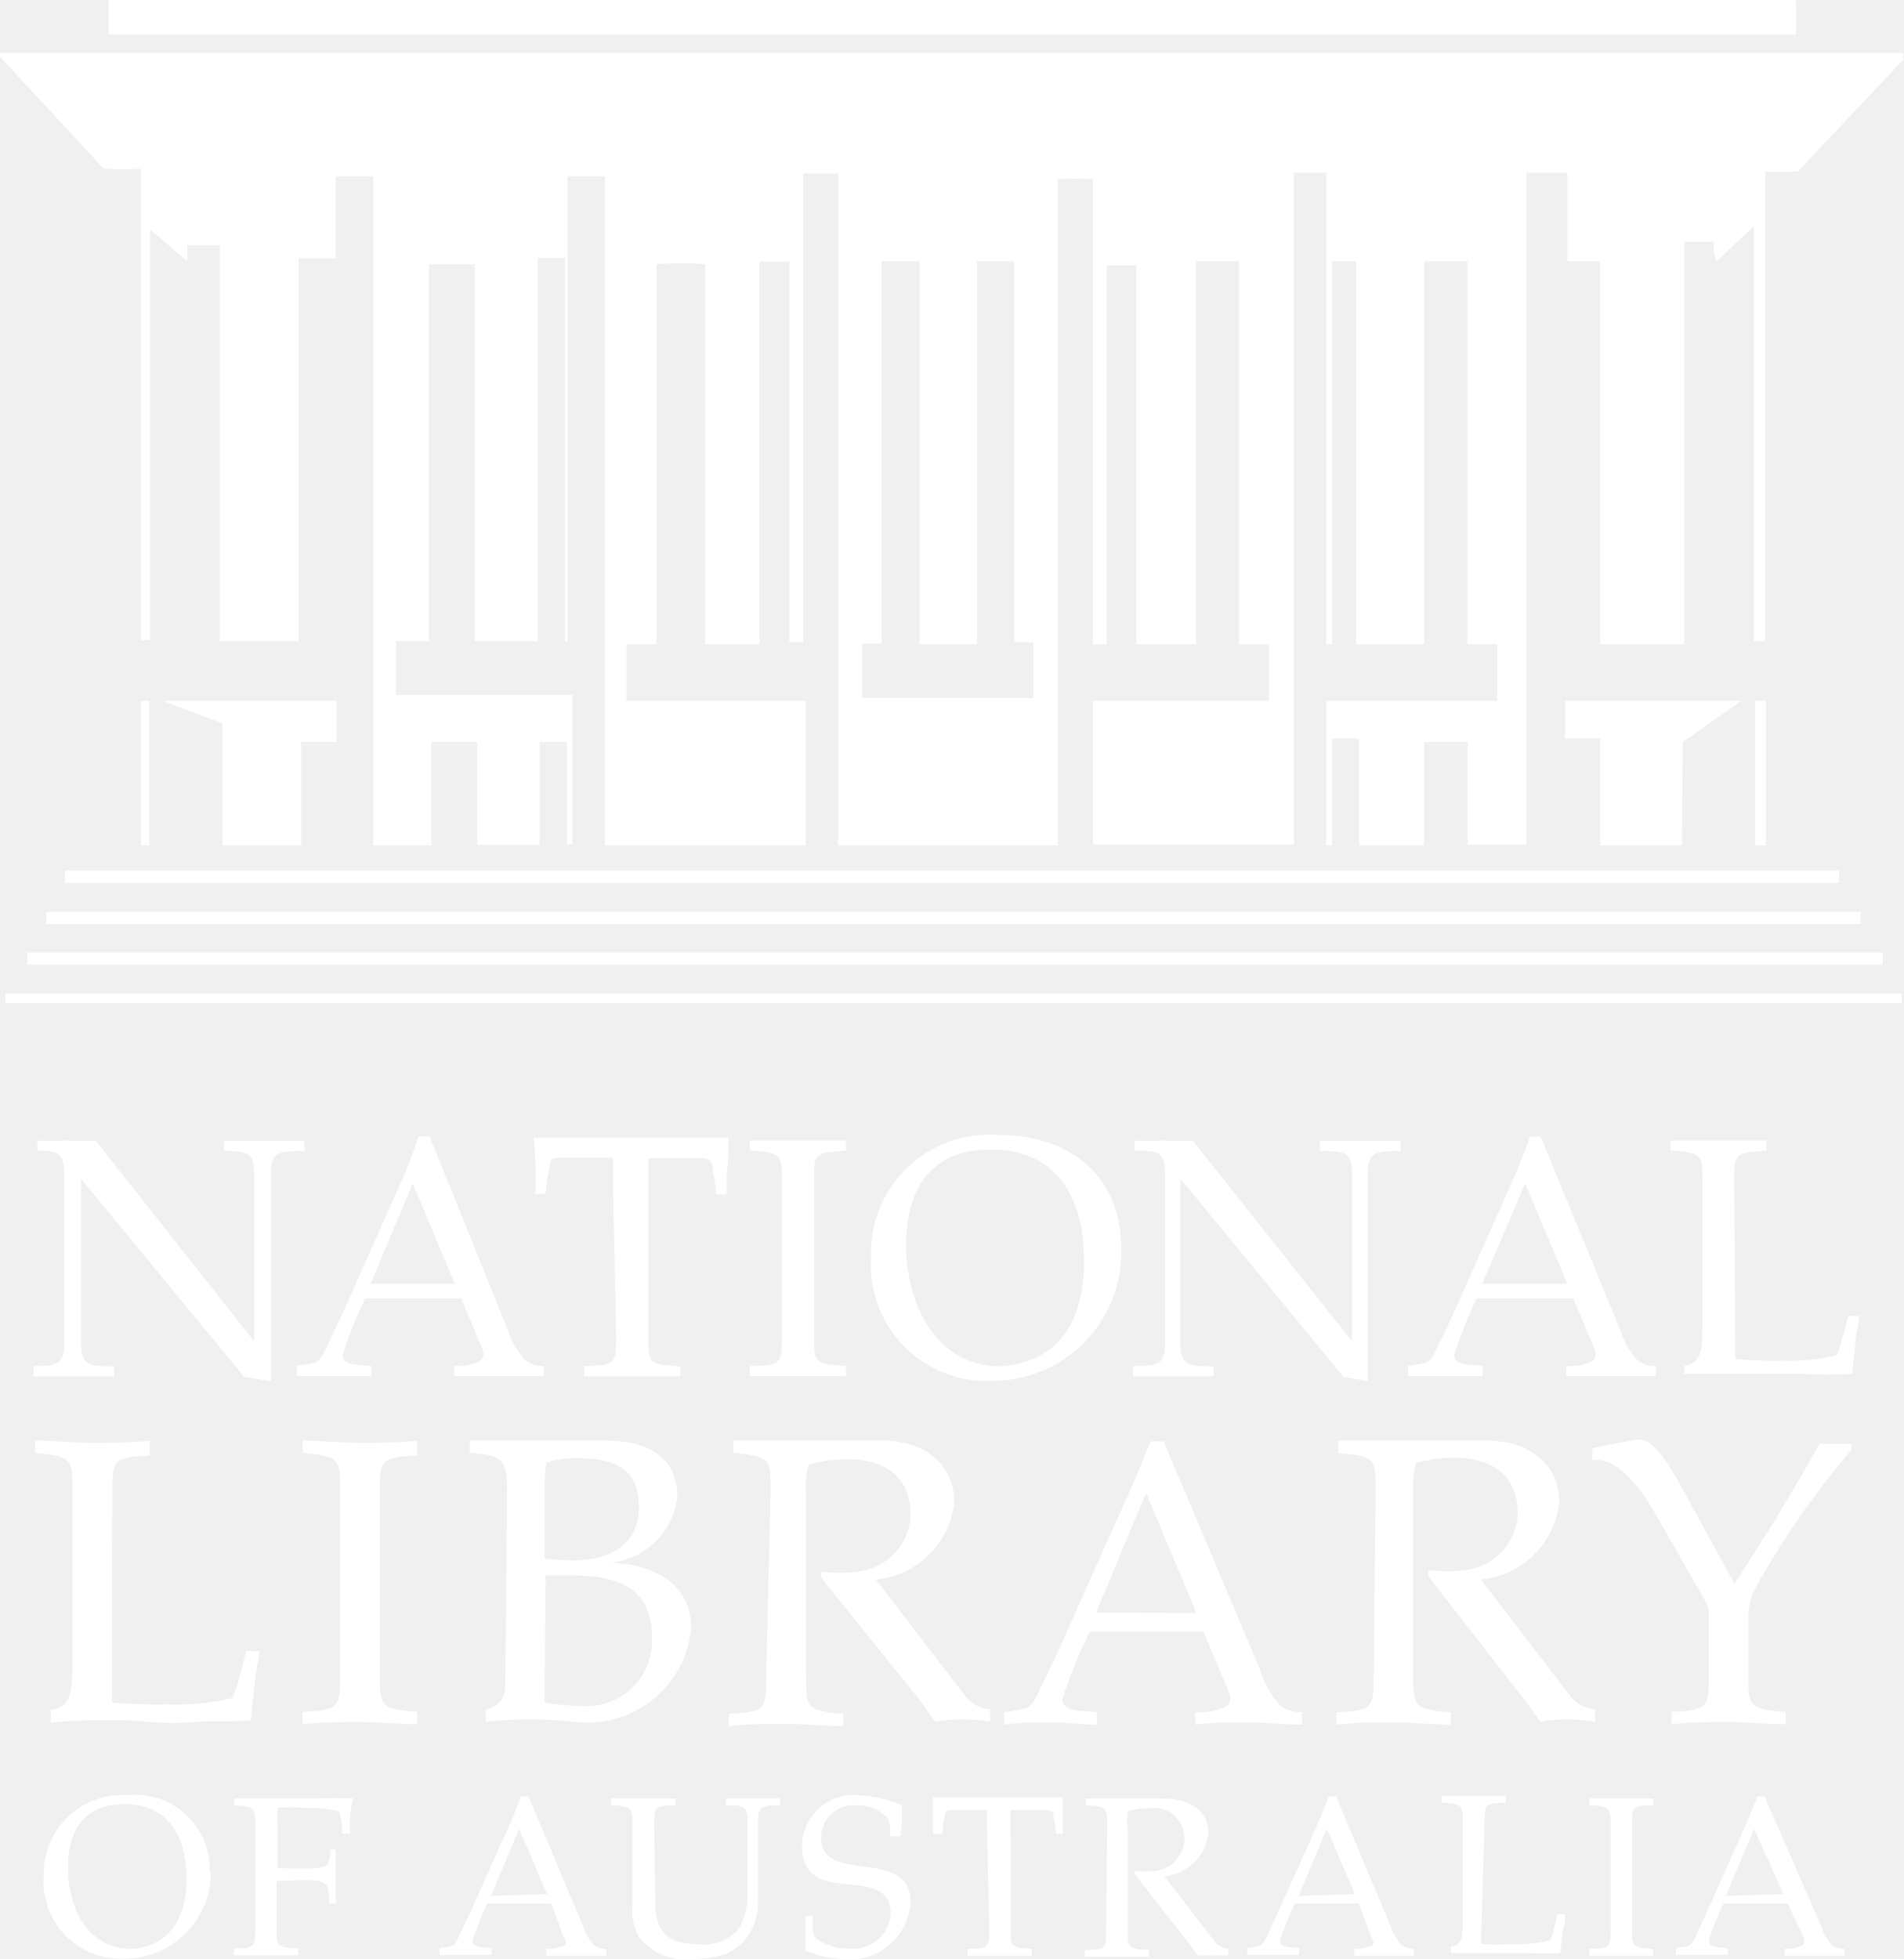
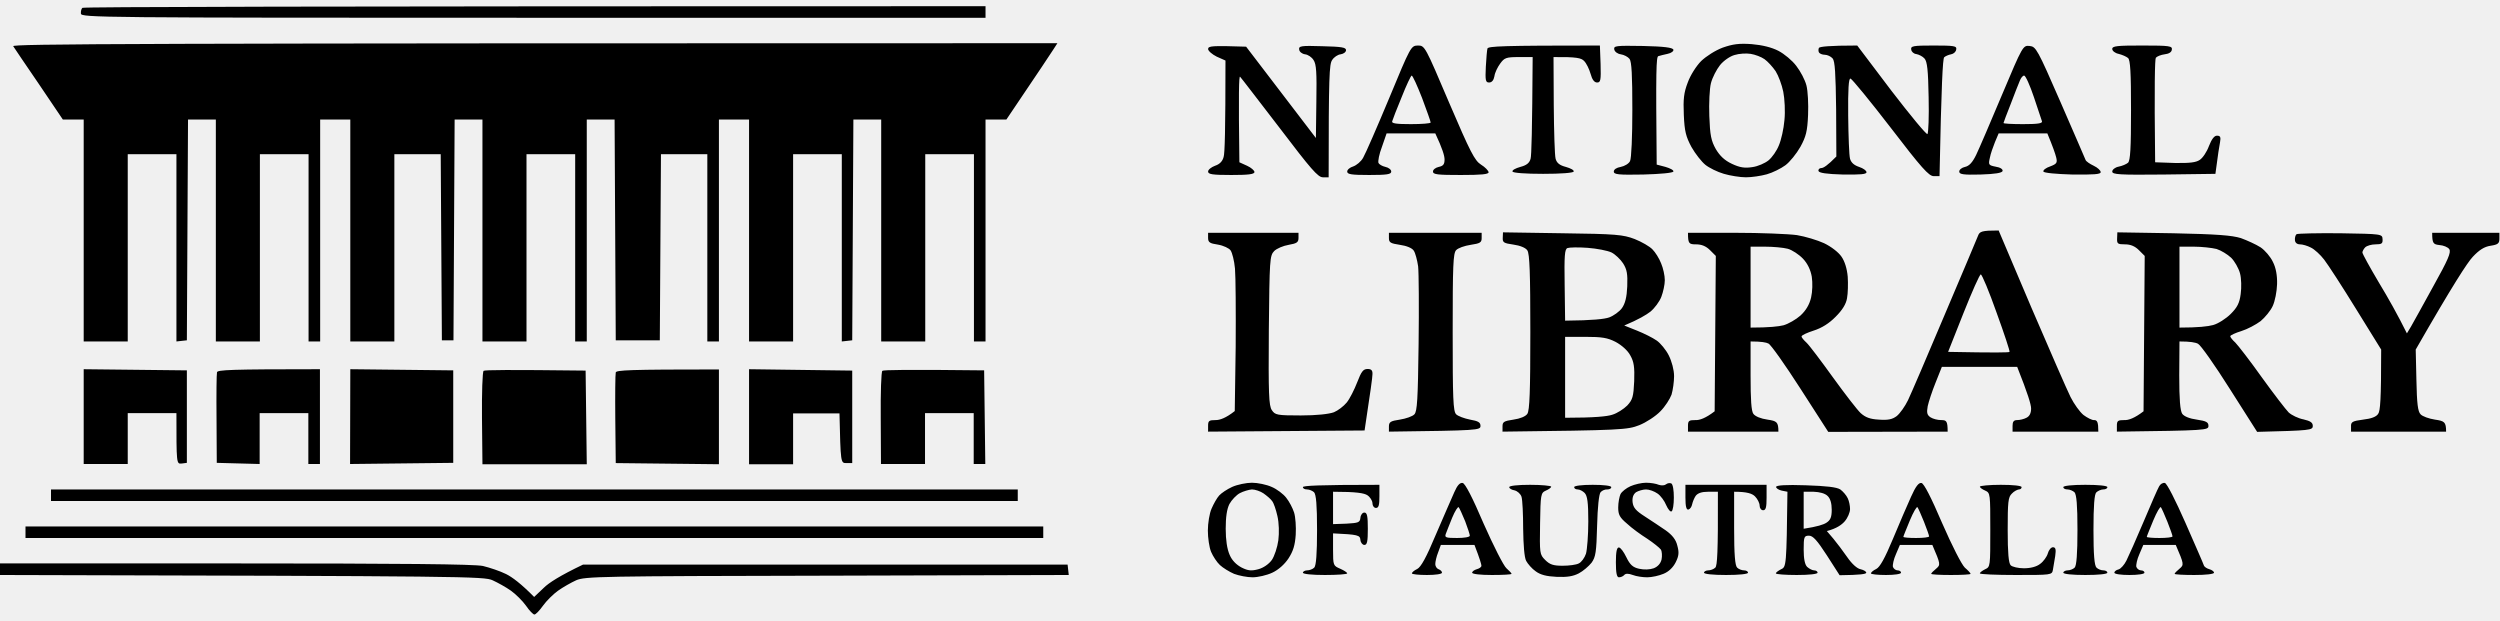
- <svg xmlns="http://www.w3.org/2000/svg" width="51.02" height="52.49" viewBox="0 0 51.02 52.49">
-   <g>
-     <g>
-       <path d="M2.91,0H48.12a7.06,7.06,0,0,1,0,.92H2.91Z" fill="#fff" />
-       <path d="M23.62,7V17.25a4.32,4.32,0,0,0-.51,0V18.7h4.58V17.21h-.51V7h-1V17.26H24.64V7ZM0,1.42H51V1.6l-2.83,3h-.87V17.18H47V6.24L47,6.06l-1,.94a.92.92,0,0,1-.07-.52h-.8V17.26H42.88V7H42V4.63s-.9,0-1.1,0v18H39.33V19.88H38.16v2.77H36.42V19.79h-.73v2.86h-.15V18.78h4.58V17.26h-.8V7H38.16V17.26H36.34V7h-.65V17.26h-.15V4.63h-.87v18H29.29V18.78H34V17.26h-.8V7H32.05V17.26h-1.6V7.11h-.79V17.26h-.37V4.8a9.27,9.27,0,0,0-.95,0V22.65H22.46v-18h-.94V17.21h-.37V7a6.63,6.63,0,0,1-.8,0V17.26H18.9V7.08a8.18,8.18,0,0,0-1.31,0V17.26h-.8c0,.77,0,1.14,0,1.52h4.8v3.87H16.21V4.72h-1V17.18h-.07V6.91h-.73V17.18H12.72V7.08H11.49v10.1s-.88,0-.88,0v1.44h4.73v4h-.15V19.88s-.63,0-.73,0v2.76H12.79V19.88c-.48,0-.75,0-1.23,0v2.77H10V4.72h-1v2.2H8V17.18H5.89V6.57c-.16,0-.62,0-.87,0V7c-.36-.28-.57-.51-1-.85v11H3.78V4.52a8,8,0,0,1-1,0L0,1.52Z" fill="#fff" />
-     </g>
-     <rect x="3.78" y="18.78" width="0.22" height="3.87" fill="#fff" />
-     <polygon points="9.02 18.78 9.02 19.88 8.07 19.88 8.07 22.65 5.96 22.65 5.96 19.38 4.36 18.78 9.02 18.78" fill="#fff" />
-     <polygon points="41.94 18.78 46.66 18.78 45.09 19.88 45.07 22.65 42.88 22.65 42.88 19.79 41.94 19.79 41.94 18.78" fill="#fff" />
-     <rect x="47.03" y="18.78" width="0.29" height="3.87" fill="#fff" />
-     <rect x="1.74" y="23.33" width="47.54" height="0.33" fill="#fff" />
-     <rect x="1.24" y="24.43" width="48.62" height="0.33" fill="#fff" />
-     <rect x="0.73" y="25.52" width="49.72" height="0.33" fill="#fff" />
-     <rect x="0.15" y="26.62" width="50.81" height="0.25" fill="#fff" />
-     <g>
-       <path d="M6.81,35.94v-4.5c0-.52-.16-.6-.71-.6H6v-.27c.36,0,.73,0,1.09,0s.72,0,1.07,0v.27H8c-.57,0-.74.08-.74.6v5.24l0,.33-.72-.12L2.17,31.58V36c0,.53.18.61.74.61h.15v.27c-.35,0-.71,0-1.08,0s-.72,0-1.08,0V36.6H1c.55,0,.72-.08.72-.61V31.44c0-.52-.15-.6-.65-.61H1v-.27a6.74,6.74,0,0,0,.79,0,6.62,6.62,0,0,0,.77,0Z" fill="#fff" />
-       <path d="M12.19,34.4l-1.13-2.69L9.93,34.4Zm1.42,1.24a2.31,2.31,0,0,0,.46.81.78.78,0,0,0,.5.15v.27c-.4,0-.8,0-1.2,0s-.81,0-1.2,0V36.6a1.38,1.38,0,0,0,.67-.12c.13-.07.14-.21.07-.37l-.55-1.32H9.79a10.26,10.26,0,0,0-.61,1.52c0,.29.44.25.77.29v.27c-.34,0-.69,0-1,0s-.7,0-1,0V36.6c.51-.1.57,0,.79-.48l.44-.93,1.22-2.74c.29-.64.59-1.3.82-2h.29Z" fill="#fff" />
-       <path d="M16.43,31.92c0-.34,0-.63,0-.9l-1.4,0c-.18,0-.29,0-.31.28a4.57,4.57,0,0,0-.1.69h-.27c0-.17,0-.33,0-.51s0-.63-.05-1c.86,0,1.72,0,2.61,0s1.73,0,2.61,0c0,.33,0,.65-.05,1V32h-.28a4.57,4.57,0,0,0-.1-.69c0-.24-.12-.27-.31-.28l-1.41,0c0,.27,0,.56,0,.9v3.87c0,.71,0,.77.86.81v.27c-.43,0-.86,0-1.3,0s-.87,0-1.28,0V36.6c.87,0,.86-.1.86-.81Z" fill="#fff" />
-       <path d="M21.81,35.79c0,.71,0,.77.86.81v.27c-.44,0-.86,0-1.31,0s-.86,0-1.27,0V36.6c.87,0,.86-.1.86-.81V31.64c0-.7,0-.76-.86-.81v-.27c.41,0,.83,0,1.27,0s.87,0,1.31,0v.27c-.87.05-.86.11-.86.81Z" fill="#fff" />
-       <path d="M29.05,33.8c0-1.79-.8-3-2.48-3s-2.29,1.1-2.29,2.57.74,3.24,2.53,3.24c1.51-.1,2.24-1.16,2.24-2.82m1-.29a3.46,3.46,0,0,1-3.5,3.5,3.11,3.11,0,0,1-3.21-3.32,3.17,3.17,0,0,1,3.4-3.27c1.94,0,3.31,1.09,3.31,3.09" fill="#fff" />
-       <path d="M36.23,35.94v-4.5c0-.52-.16-.6-.71-.6h-.15v-.27c.36,0,.73,0,1.09,0s.72,0,1.07,0v.27h-.14c-.57,0-.74.08-.74.6v5.24l0,.33L36,36.89l-4.37-5.31V36c0,.53.18.61.75.61h.14v.27c-.35,0-.71,0-1.07,0s-.73,0-1.09,0V36.6h.14c.56,0,.72-.08.72-.61V31.44c0-.52-.15-.6-.65-.61H30.4v-.27a6.85,6.85,0,0,0,.79,0,6.62,6.62,0,0,0,.77,0Z" fill="#fff" />
-       <path d="M42,34.4l-1.13-2.69L39.72,34.4Zm1.42,1.24a2,2,0,0,0,.46.81.75.75,0,0,0,.49.15v.27c-.4,0-.79,0-1.2,0s-.8,0-1.2,0V36.6a1.42,1.42,0,0,0,.68-.12c.12-.07.13-.21.06-.37l-.55-1.32H39.57a10.16,10.16,0,0,0-.6,1.52c0,.29.44.25.76.29v.27c-.34,0-.68,0-1,0s-.69,0-1,0V36.6c.5-.1.56,0,.78-.48l.44-.93,1.22-2.74c.29-.64.59-1.3.83-2h.28Z" fill="#fff" />
-       <path d="M46.5,36.08l0,.33a10.37,10.37,0,0,0,1.27.05,5.49,5.49,0,0,0,1.46-.15,2,2,0,0,0,.09-.29l.21-.76.29,0c0,.12-.06.36-.09.6l-.1.95a13.74,13.74,0,0,1-1.4,0c-.51,0-1,0-1.55,0s-1,0-1.55,0V36.6c.42-.07.49-.33.49-1.05V31.64c0-.7,0-.76-.86-.81v-.27c.4,0,.83,0,1.27,0s.87,0,1.3,0v.27c-.86.05-.86.11-.86.81Z" fill="#fff" />
-       <path d="M3,45.22l0,.4a14.74,14.74,0,0,0,1.52.05,6.29,6.29,0,0,0,1.73-.18c0-.1.07-.22.11-.34l.24-.91.35,0c0,.15-.07.43-.11.72l-.12,1.13c-.34.06-1,0-1.67.06s-1.21-.06-1.84-.06-1.23,0-1.85.06v-.33c.51-.08.58-.4.58-1.26V39.93c0-.84,0-.91-1-1v-.33c.48,0,1,.06,1.52.06s1,0,1.55-.06V39c-1,.05-1,.12-1,1Z" fill="#fff" />
-       <path d="M10.18,44.87c0,.84,0,.92,1,1v.33c-.52,0-1-.06-1.55-.06s-1,0-1.52.06v-.33c1-.05,1-.13,1-1V39.93c0-.84,0-.91-1-1v-.33c.49,0,1,.06,1.52.06s1,0,1.55-.06V39c-1,.05-1,.12-1,1Z" fill="#fff" />
-       <path d="M14.59,45.62a5.83,5.83,0,0,0,1,.09,1.75,1.75,0,0,0,1.88-1.86c0-1.18-.75-1.64-2.13-1.64h-.72Zm0-3.86a6.19,6.19,0,0,0,.76.05c.94,0,1.77-.38,1.77-1.44s-.72-1.3-1.63-1.3a2.61,2.61,0,0,0-.85.12,5.21,5.21,0,0,0-.05.8Zm-1-1.83c0-.89-.2-.94-1-1v-.33c.6,0,1.22,0,1.83,0s1.23,0,1.83,0c1,0,1.9.37,1.9,1.51a2,2,0,0,1-1.79,1.76c1.09.05,2.16.5,2.16,1.76a2.79,2.79,0,0,1-3.16,2.5,11.46,11.46,0,0,0-1.17-.06,11.31,11.31,0,0,0-1.17.06v-.33c.45-.12.52-.35.52-.75Z" fill="#fff" />
-       <path d="M20.65,39.93c0-.84,0-.91-1-1v-.33c.6,0,1.23,0,1.86,0s1.26,0,1.89,0c1.48-.07,2.17.73,2.17,1.64a2.32,2.32,0,0,1-2.1,2.08l2.44,3.18a.91.91,0,0,0,.62.3v.33a4.49,4.49,0,0,0-.73-.06,4.62,4.62,0,0,0-.74.06c-.17-.23-.29-.42-.44-.61L22,42.27l0-.16a4.06,4.06,0,0,0,1,0,1.59,1.59,0,0,0,1.4-1.51c0-1.16-.86-1.5-1.66-1.5a3.91,3.91,0,0,0-1.07.14,2.17,2.17,0,0,0-.07.74v4.94c0,.84,0,.92,1,1v.33c-.52,0-1-.06-1.55-.06s-1,0-1.52.06v-.33c1-.05,1-.13,1-1Z" fill="#fff" />
-       <path d="M32.06,43.22,30.71,40l-1.34,3.21Zm1.69,1.48a2.62,2.62,0,0,0,.55,1,1,1,0,0,0,.59.18v.33c-.47,0-1-.06-1.43-.06s-1,0-1.43.06v-.33a1.9,1.9,0,0,0,.8-.14c.16-.08.17-.26.08-.45l-.66-1.57H29.2a12.47,12.47,0,0,0-.73,1.81c0,.35.53.3.92.35v.33c-.41,0-.82-.06-1.24-.06s-.83,0-1.24.06v-.33c.61-.12.68,0,.94-.58l.53-1.11,1.45-3.25c.35-.76.7-1.55,1-2.32h.35Z" fill="#fff" />
-       <path d="M36.86,39.93c0-.84,0-.91-1-1v-.33c.6,0,1.22,0,1.86,0s1.26,0,1.88,0c1.49-.07,2.18.73,2.18,1.64a2.32,2.32,0,0,1-2.1,2.08l2.44,3.18a.89.89,0,0,0,.62.3v.33a4.49,4.49,0,0,0-.73-.06,4.62,4.62,0,0,0-.74.06c-.17-.23-.29-.42-.44-.61l-2.56-3.29,0-.16a4.09,4.09,0,0,0,1,0,1.59,1.59,0,0,0,1.4-1.51c0-1.16-.86-1.5-1.66-1.5a3.85,3.85,0,0,0-1.07.14,2.17,2.17,0,0,0-.07.74v4.94c0,.84,0,.92,1,1v.33c-.51,0-1-.06-1.55-.06s-1,0-1.51.06v-.33c1-.05,1-.13,1-1Z" fill="#fff" />
-       <path d="M46.48,42.44l1.11-1.75c.41-.69.81-1.36,1.16-2h.86v.16A22.44,22.44,0,0,0,47,42.62a1.86,1.86,0,0,0-.15.82v1.43c0,.84,0,.92,1,1v.33c-.51,0-1-.06-1.55-.06s-1,0-1.51.06v-.33c1-.05,1-.13,1-1V43.29a.7.7,0,0,0-.06-.33L44.44,40.7c-.35-.61-1-1.67-1.77-1.58V38.8l1.14-.22c.31-.06.47.13.66.35s.32.46.47.7Z" fill="#fff" />
-       <path d="M5,50.34c0-1.19-.54-2-1.66-2s-1.52.74-1.52,1.72.49,2.16,1.69,2.16c1-.07,1.49-.77,1.49-1.89m.65-.18a2.31,2.31,0,0,1-2.33,2.33,2.07,2.07,0,0,1-2.15-2.22A2.11,2.11,0,0,1,3.41,48.1a2,2,0,0,1,2.21,2.06" fill="#fff" />
-       <path d="M6.84,48.91c0-.46,0-.51-.57-.54v-.18c.36,0,.72,0,1.1,0s.74,0,1.1,0a9.27,9.27,0,0,1,1,0,2,2,0,0,0-.09.58c0,.13,0,.23,0,.36H9.17a2.47,2.47,0,0,0-.08-.59,3,3,0,0,0-.9-.1,5.71,5.71,0,0,0-.75,0,1.87,1.87,0,0,0,0,.38v1.24c1.32,0,1.4.09,1.41-.5H9V51H8.82c0-.68-.05-.65-1.41-.6v1.27c0,.47,0,.51.58.54v.18l-.87,0c-.3,0-.58,0-.85,0v-.18c.58,0,.57-.07.57-.54Z" fill="#fff" />
-       <path d="M14.66,50.75,13.91,49l-.75,1.8Zm.95.83a1.46,1.46,0,0,0,.31.54.56.56,0,0,0,.33.1v.18c-.27,0-.53,0-.8,0s-.54,0-.81,0v-.18a1.17,1.17,0,0,0,.46-.08c.08,0,.09-.14,0-.25L14.77,51H13.06a7.28,7.28,0,0,0-.4,1c0,.2.29.17.51.2v.18c-.23,0-.46,0-.7,0l-.69,0v-.18c.34-.06.38,0,.52-.32l.3-.63.81-1.82c.2-.43.4-.87.55-1.3h.2Z" fill="#fff" />
-       <path d="M17.56,51c0,.86.44,1.1,1.23,1.1a1.23,1.23,0,0,0,1-.41,1.85,1.85,0,0,0,.24-1V48.78c0-.35-.11-.41-.48-.41h-.1v-.18l.73,0q.36,0,.72,0v.18h-.1c-.38,0-.49.06-.49.41V51a1.57,1.57,0,0,1-.27.88,1.46,1.46,0,0,1-.63.49,3.17,3.17,0,0,1-.81.12,1.58,1.58,0,0,1-1.5-.62,1.44,1.44,0,0,1-.15-.79V48.91c0-.46,0-.51-.57-.54v-.18c.27,0,.56,0,.85,0s.58,0,.87,0v.18c-.58,0-.57.08-.57.54Z" fill="#fff" />
-       <path d="M23.85,49.2a1,1,0,0,0-.06-.48,1.12,1.12,0,0,0-.88-.35.87.87,0,0,0-.91.86c0,1.31,2.4.22,2.4,1.74a1.63,1.63,0,0,1-1.82,1.52,2.58,2.58,0,0,1-1-.23c0-.23,0-.52,0-.75v-.17h.2v.29a.39.39,0,0,0,.09.31,1.45,1.45,0,0,0,.93.27,1,1,0,0,0,1.07-.91c0-1.46-2.38-.1-2.38-1.85A1.39,1.39,0,0,1,23,48.1a3.38,3.38,0,0,1,1.17.27,1.54,1.54,0,0,0,0,.3c0,.18,0,.35-.05.53Z" fill="#fff" />
-       <path d="M26.45,49.1c0-.23,0-.42,0-.6l-.93,0c-.13,0-.19,0-.21.18a3.2,3.2,0,0,0-.06.46H25c0-.11,0-.22,0-.34s0-.42,0-.64c.57,0,1.14,0,1.73,0s1.16,0,1.75,0c0,.22,0,.43,0,.64v.34h-.18a3.17,3.17,0,0,0-.07-.46c0-.16-.08-.18-.21-.18l-.94,0a5.53,5.53,0,0,0,0,.6v2.58c0,.47,0,.51.57.54v.18c-.29,0-.57,0-.87,0s-.58,0-.85,0v-.18c.58,0,.58-.07.58-.54Z" fill="#fff" />
-       <path d="M29.67,48.91c0-.46,0-.51-.57-.54v-.18c.34,0,.69,0,1,0s.71,0,1.06,0c.83,0,1.22.41,1.22.91a1.3,1.3,0,0,1-1.18,1.17l1.37,1.78a.55.55,0,0,0,.34.17v.18a2.69,2.69,0,0,0-.4,0,2.63,2.63,0,0,0-.41,0c-.1-.12-.17-.24-.25-.34l-1.44-1.84,0-.09a2.54,2.54,0,0,0,.55,0,.89.89,0,0,0,.78-.84.81.81,0,0,0-.92-.84,2.18,2.18,0,0,0-.6.08,1.15,1.15,0,0,0,0,.41v2.77c0,.47,0,.51.57.54v.18c-.29,0-.57,0-.87,0s-.58,0-.85,0v-.18c.58,0,.57-.07.57-.54Z" fill="#fff" />
-       <path d="M36.31,50.75,35.55,49l-.75,1.8Zm.94.83a1.62,1.62,0,0,0,.31.54.56.56,0,0,0,.33.1v.18c-.27,0-.53,0-.8,0s-.54,0-.8,0v-.18a1.12,1.12,0,0,0,.45-.08c.08,0,.09-.14,0-.25L36.41,51H34.7a7.28,7.28,0,0,0-.4,1c0,.2.29.17.51.2v.18l-.69,0c-.24,0-.47,0-.7,0v-.18c.34-.06.38,0,.53-.32l.29-.63.82-1.82c.19-.43.39-.87.55-1.3h.19Z" fill="#fff" />
-       <path d="M39.69,51.87v.22a7.77,7.77,0,0,0,.85,0,3.48,3.48,0,0,0,1-.1,2,2,0,0,0,.07-.19l.13-.51h.2c0,.09,0,.25-.06.41l-.07.63a8.08,8.08,0,0,1-.93,0c-.34,0-.69,0-1,0s-.69,0-1,0v-.18c.28,0,.32-.22.32-.71v-2.6c0-.46,0-.51-.57-.54v-.18c.27,0,.56,0,.85,0s.58,0,.87,0v.18c-.58,0-.57.08-.57.54Z" fill="#fff" />
-       <path d="M43.73,51.68c0,.47,0,.51.57.54v.18c-.29,0-.57,0-.86,0s-.58,0-.85,0v-.18c.57,0,.57-.07.57-.54V48.91c0-.46,0-.51-.57-.54v-.18c.27,0,.55,0,.85,0s.57,0,.86,0v.18c-.58,0-.57.08-.57.54Z" fill="#fff" />
-       <path d="M47.79,50.75,47,49l-.75,1.8Zm1,.83a1.44,1.44,0,0,0,.3.54.62.62,0,0,0,.34.1v.18c-.27,0-.53,0-.8,0s-.54,0-.81,0v-.18a1.09,1.09,0,0,0,.45-.08c.09,0,.09-.14.05-.25L47.9,51H46.19a6.21,6.21,0,0,0-.4,1c0,.2.29.17.51.2v.18c-.23,0-.46,0-.7,0l-.69,0v-.18c.34-.06.38,0,.53-.32l.29-.63.81-1.82c.2-.43.39-.87.55-1.3h.19Z" fill="#fff" />
-     </g>
-   </g>
+ <svg xmlns="http://www.w3.org/2000/svg" width="294" height="73" viewBox="0 0 294 73" fill="none">
+   <path fill-rule="evenodd" clip-rule="evenodd" d="M115.898 0.73V2.09H62.734C11.369 2.09 9.57 2.063 9.515 1.601C9.488 1.329 9.57 1.002 9.706 0.921C9.842 0.812 33.78 0.73 115.898 0.73ZM124.35 5.081L123.859 5.842C123.614 6.25 122.251 8.262 118.352 14.054H115.898V40.156H114.535V18.132H108.81V40.156H103.629V14.054H100.358L100.222 40.02L98.995 40.156V18.132H93.269V40.156H88.089V14.054H84.545V40.156H83.182V18.132H77.729L77.593 40.02H72.412L72.276 14.054H69.004V40.156H67.641V18.132H61.916V40.156H56.736V14.054H53.464L53.328 40.02H51.965L51.828 18.132H46.376V40.156H41.196V14.054H37.651V40.156H36.288V18.132H30.563V40.156H25.383V14.054H22.111L21.975 40.02L20.748 40.156V18.132H15.022V40.156H9.842V14.054H7.388L4.58 9.894C3.026 7.637 1.663 5.598 1.554 5.434C1.39 5.162 13.714 5.081 124.35 5.081ZM206.005 5.19C207.259 5.298 208.35 5.57 209.14 5.978C209.822 6.332 210.776 7.12 211.24 7.746C211.73 8.371 212.276 9.404 212.439 10.057C212.603 10.682 212.684 12.232 212.63 13.51C212.548 15.44 212.385 16.066 211.73 17.262C211.267 18.078 210.476 19.057 209.958 19.437C209.44 19.818 208.459 20.308 207.777 20.498C207.095 20.688 206.005 20.851 205.323 20.851C204.642 20.851 203.469 20.661 202.733 20.444C201.97 20.226 200.988 19.736 200.552 19.383C200.116 19.03 199.38 18.105 198.916 17.289C198.262 16.066 198.098 15.44 198.017 13.51C197.935 11.661 198.017 10.9 198.48 9.703C198.78 8.86 199.489 7.746 200.061 7.175C200.661 6.604 201.724 5.924 202.597 5.598C203.769 5.19 204.505 5.081 206.005 5.19ZM202.27 7.664C201.861 8.181 201.37 9.132 201.206 9.785C201.043 10.41 200.961 12.15 201.016 13.646C201.097 15.93 201.234 16.555 201.779 17.534C202.27 18.35 202.815 18.866 203.687 19.274C204.614 19.709 205.187 19.791 206.059 19.655C206.714 19.573 207.559 19.193 207.968 18.866C208.404 18.513 208.949 17.724 209.195 17.099C209.467 16.474 209.767 15.141 209.849 14.135C209.958 13.102 209.876 11.607 209.713 10.791C209.549 9.975 209.14 8.888 208.813 8.371C208.459 7.854 207.886 7.229 207.504 6.957C207.123 6.685 206.387 6.413 205.869 6.332C205.351 6.25 204.505 6.304 203.987 6.468C203.469 6.604 202.706 7.12 202.27 7.664ZM146.543 5.489L154.749 16.229L154.804 11.96C154.858 8.507 154.804 7.555 154.476 7.066C154.258 6.712 153.795 6.413 153.468 6.386C153.113 6.332 152.813 6.087 152.786 5.842C152.704 5.407 152.977 5.353 155.485 5.434C157.775 5.489 158.293 5.57 158.293 5.897C158.293 6.114 158.021 6.332 157.666 6.386C157.339 6.413 156.876 6.712 156.657 7.066C156.33 7.555 156.249 8.833 156.249 20.851H155.567C154.994 20.851 154.149 19.872 150.496 15.06C148.069 11.906 145.97 9.159 145.834 9.024C145.697 8.86 145.643 10.927 145.752 19.084L146.652 19.492C147.142 19.709 147.524 20.063 147.524 20.226C147.524 20.498 146.788 20.579 144.798 20.579C142.562 20.579 142.071 20.498 142.071 20.172C142.071 19.954 142.453 19.655 142.889 19.492C143.435 19.311 143.771 18.966 143.898 18.459C144.034 18.051 144.116 15.332 144.116 7.12L143.08 6.658C142.535 6.386 142.071 5.978 142.071 5.761C142.099 5.407 142.453 5.353 146.543 5.489ZM166.745 5.353C167.563 5.353 167.59 5.434 170.426 12.096C172.907 17.888 173.425 18.894 174.161 19.356C174.652 19.655 175.033 20.063 175.061 20.253C175.061 20.498 174.243 20.579 171.789 20.579C169.062 20.579 168.517 20.525 168.517 20.172C168.517 19.954 168.817 19.709 169.199 19.628C169.717 19.519 169.88 19.329 169.88 18.758C169.88 18.323 169.635 17.48 168.79 15.685H163.064L162.519 17.262C162.192 18.105 162.028 18.975 162.11 19.166C162.192 19.329 162.546 19.546 162.928 19.628C163.31 19.709 163.61 19.954 163.61 20.172C163.61 20.498 163.146 20.579 161.02 20.579C158.893 20.579 158.43 20.498 158.43 20.172C158.43 19.954 158.757 19.682 159.138 19.573C159.52 19.437 160.065 19.002 160.311 18.54C160.583 18.078 161.947 14.951 163.364 11.552C165.9 5.434 165.927 5.38 166.745 5.353ZM163.719 14.271C163.637 14.516 164.21 14.598 165.927 14.598C167.209 14.598 168.245 14.516 168.245 14.407C168.245 14.271 167.781 12.993 167.236 11.525C166.663 10.057 166.118 8.86 166.009 8.888C165.927 8.888 165.382 10.03 164.837 11.416C164.264 12.776 163.773 14.081 163.719 14.271ZM188.147 5.353L188.229 7.528C188.283 9.459 188.229 9.703 187.82 9.703C187.493 9.703 187.238 9.368 187.057 8.697C186.893 8.126 186.566 7.446 186.293 7.175C185.966 6.821 185.421 6.685 182.694 6.712L182.722 12.368C182.749 15.468 182.831 18.295 182.94 18.676C183.076 19.166 183.403 19.437 184.139 19.628C184.712 19.791 185.121 20.008 185.066 20.172C185.012 20.335 183.567 20.444 181.467 20.444C179.368 20.444 177.923 20.335 177.869 20.172C177.814 20.008 178.223 19.791 178.796 19.628C179.532 19.437 179.859 19.166 179.995 18.676C180.104 18.295 180.186 15.468 180.241 6.712H178.605C177.133 6.712 176.914 6.794 176.424 7.474C176.124 7.882 175.797 8.534 175.742 8.969C175.66 9.431 175.442 9.703 175.115 9.703C174.706 9.703 174.652 9.459 174.733 7.854C174.788 6.848 174.87 5.869 174.924 5.706C175.033 5.434 176.587 5.353 188.147 5.353ZM193.218 5.407C195.726 5.462 196.708 5.598 196.79 5.842C196.844 6.005 196.544 6.25 196.108 6.332C195.699 6.413 195.208 6.549 195.018 6.604C194.772 6.685 194.718 8.181 194.827 19.356L195.863 19.628C196.408 19.791 196.844 20.008 196.79 20.172C196.735 20.335 195.236 20.471 193.245 20.525C190.328 20.579 189.783 20.525 189.783 20.172C189.783 19.927 190.11 19.709 190.601 19.628C191.037 19.546 191.555 19.247 191.691 18.948C191.855 18.649 191.964 16.011 191.964 12.912C191.964 8.86 191.882 7.256 191.637 6.93C191.446 6.685 190.983 6.44 190.601 6.386C190.219 6.332 189.892 6.087 189.837 5.815C189.756 5.38 190.028 5.353 193.218 5.407ZM218.41 5.353L222.418 10.655C224.653 13.564 226.562 15.876 226.671 15.767C226.78 15.631 226.862 13.7 226.807 11.444C226.753 8.262 226.643 7.229 226.316 6.875C226.098 6.631 225.662 6.413 225.362 6.359C225.062 6.332 224.79 6.087 224.762 5.842C224.681 5.407 224.953 5.353 227.407 5.353C229.833 5.353 230.133 5.407 230.051 5.815C230.024 6.087 229.752 6.332 229.452 6.386C229.152 6.44 228.77 6.604 228.634 6.74C228.47 6.903 228.307 9.839 228.088 20.715H227.407C226.834 20.715 225.962 19.736 222.336 15.005C219.909 11.851 217.783 9.268 217.619 9.241C217.401 9.187 217.319 10.492 217.347 13.591C217.374 16.011 217.456 18.295 217.565 18.676C217.701 19.138 218.055 19.437 218.628 19.628C219.119 19.791 219.5 20.063 219.5 20.253C219.5 20.498 218.792 20.552 216.72 20.525C214.784 20.471 213.939 20.335 213.857 20.117C213.802 19.927 213.966 19.764 214.184 19.764C214.429 19.764 214.92 19.465 215.956 18.404L215.929 12.857C215.874 8.616 215.793 7.202 215.52 6.875C215.302 6.631 214.893 6.44 214.593 6.44C214.293 6.44 213.993 6.304 213.911 6.169C213.83 6.033 213.83 5.761 213.911 5.625C214.02 5.489 215.056 5.353 218.41 5.353ZM238.694 5.407C239.43 5.489 239.594 5.761 242.32 12.014C243.874 15.604 245.21 18.649 245.265 18.812C245.319 18.975 245.755 19.274 246.219 19.492C246.682 19.709 247.064 20.063 247.037 20.253C247.037 20.498 246.219 20.552 243.711 20.525C241.802 20.471 240.357 20.335 240.303 20.172C240.248 20.008 240.603 19.736 241.093 19.573C241.884 19.274 241.966 19.138 241.802 18.486C241.693 18.051 241.42 17.262 240.766 15.685H235.041L234.605 16.718C234.386 17.262 234.087 18.105 234.005 18.567C233.814 19.383 233.868 19.437 234.686 19.601C235.232 19.682 235.559 19.9 235.504 20.117C235.422 20.335 234.632 20.471 232.914 20.525C230.842 20.579 230.406 20.498 230.406 20.172C230.406 19.954 230.706 19.709 231.087 19.628C231.578 19.519 231.96 19.111 232.396 18.214C232.751 17.48 234.114 14.298 235.45 11.117C237.876 5.353 237.903 5.326 238.694 5.407ZM236.458 12.232C235.995 13.401 235.613 14.407 235.613 14.462C235.586 14.543 236.622 14.598 237.903 14.598C239.621 14.598 240.194 14.516 240.139 14.271C240.085 14.081 239.648 12.776 239.185 11.416C238.721 10.03 238.203 8.888 238.04 8.888C237.876 8.888 237.658 9.159 237.522 9.513C237.385 9.839 236.895 11.063 236.458 12.232ZM251.944 5.353C255.161 5.353 255.489 5.407 255.407 5.842C255.379 6.141 255.052 6.332 254.562 6.386C254.125 6.44 253.662 6.631 253.526 6.794C253.417 6.984 253.335 9.812 253.444 19.084L255.761 19.166C257.479 19.193 258.242 19.111 258.678 18.812C259.033 18.595 259.524 17.86 259.769 17.181C260.096 16.347 260.414 15.939 260.723 15.957C261.105 15.957 261.187 16.12 261.078 16.718C260.996 17.126 260.832 18.132 260.532 20.444L254.453 20.525C249.218 20.579 248.4 20.525 248.4 20.172C248.4 19.954 248.727 19.682 249.136 19.601C249.572 19.519 250.063 19.302 250.254 19.138C250.527 18.894 250.608 17.398 250.608 12.966C250.608 8.507 250.527 7.039 250.254 6.821C250.063 6.658 249.572 6.44 249.136 6.332C248.727 6.25 248.4 5.978 248.4 5.761C248.4 5.407 248.973 5.353 251.944 5.353ZM235.041 27.105L238.885 36.16C241.012 41.108 243.084 45.866 243.492 46.682C243.901 47.498 244.583 48.45 245.019 48.803C245.456 49.129 246.028 49.428 246.273 49.401C246.628 49.401 246.764 49.619 246.764 50.761H236.677V50.081C236.677 49.592 236.813 49.401 237.222 49.401C237.522 49.401 238.012 49.292 238.312 49.129C238.676 48.948 238.858 48.585 238.858 48.042C238.858 47.579 238.476 46.301 237.222 43.147H228.361L227.625 44.996C227.216 46.002 226.807 47.253 226.698 47.77C226.562 48.531 226.616 48.803 227.025 49.075C227.325 49.265 227.87 49.401 228.279 49.401C228.906 49.401 229.043 49.51 229.043 50.761L215.002 50.788L211.73 45.703C209.931 42.903 208.24 40.51 207.968 40.401C207.722 40.265 207.123 40.156 205.869 40.156V44.181C205.869 46.981 205.95 48.341 206.196 48.667C206.414 48.966 207.068 49.238 207.859 49.347C208.949 49.51 209.14 49.619 209.14 50.761H198.507V50.081C198.507 49.483 198.616 49.401 199.38 49.401C199.871 49.428 200.579 49.184 201.643 48.368L201.779 30.096L201.097 29.416C200.634 28.954 200.116 28.736 199.462 28.736C198.616 28.736 198.507 28.655 198.507 27.377H204.015C207.068 27.377 210.34 27.513 211.321 27.649C212.303 27.812 213.748 28.247 214.511 28.601C215.356 29.008 216.201 29.661 216.556 30.178C216.938 30.721 217.21 31.591 217.292 32.543C217.347 33.359 217.319 34.501 217.21 35.072C217.101 35.752 216.665 36.459 215.874 37.247C215.111 38.026 214.248 38.57 213.284 38.879C212.521 39.123 211.867 39.422 211.867 39.558C211.839 39.667 212.112 39.993 212.439 40.292C212.766 40.592 214.157 42.44 215.547 44.371C216.965 46.329 218.41 48.205 218.819 48.585C219.364 49.075 219.909 49.292 220.945 49.347C222.036 49.428 222.527 49.32 223.045 48.939C223.426 48.64 224.026 47.797 224.381 47.063C224.735 46.329 226.671 41.815 228.688 37.03C230.733 32.244 232.478 28.057 232.614 27.73C232.805 27.214 233.05 27.105 235.041 27.105ZM205.869 38.525C208.077 38.525 209.195 38.389 209.74 38.253C210.313 38.09 211.212 37.573 211.73 37.111C212.385 36.513 212.794 35.806 212.984 34.99C213.148 34.283 213.175 33.25 213.066 32.543C212.93 31.755 212.575 30.993 212.03 30.422C211.567 29.933 210.749 29.389 210.231 29.253C209.713 29.117 208.513 29.008 207.559 29.008H205.869V38.525ZM229.097 41.38C234.659 41.489 236.295 41.462 236.322 41.38C236.377 41.298 235.695 39.232 234.795 36.758C233.923 34.283 233.078 32.271 232.941 32.271C232.805 32.271 231.905 34.31 230.897 36.839L229.097 41.38ZM142.071 27.377H152.704V27.975C152.704 28.492 152.513 28.628 151.559 28.791C150.905 28.9 150.141 29.226 149.842 29.525C149.324 30.069 149.296 30.504 149.214 38.851C149.16 46.301 149.214 47.715 149.569 48.232C149.951 48.803 150.169 48.857 152.977 48.857C154.831 48.857 156.303 48.694 156.876 48.477C157.339 48.286 158.021 47.77 158.375 47.335C158.73 46.9 159.275 45.812 159.602 44.969C160.093 43.691 160.311 43.392 160.829 43.392C161.265 43.392 161.429 43.555 161.401 44.017C161.401 44.344 161.183 45.975 160.474 50.625L142.071 50.761V50.081C142.071 49.483 142.18 49.401 142.971 49.401C143.435 49.401 144.143 49.184 145.207 48.341L145.316 40.782C145.343 36.622 145.316 32.489 145.234 31.591C145.152 30.667 144.907 29.715 144.716 29.444C144.552 29.199 143.871 28.872 143.216 28.764C142.262 28.628 142.071 28.492 142.071 27.975V27.377ZM163.337 27.377H174.243V28.002C174.243 28.519 174.052 28.628 172.961 28.791C172.225 28.9 171.462 29.172 171.244 29.416C170.889 29.77 170.835 31.238 170.835 39.069C170.835 46.9 170.889 48.368 171.244 48.721C171.462 48.939 172.198 49.211 172.879 49.347C173.834 49.51 174.106 49.673 174.106 50.081C174.106 50.597 173.861 50.625 163.337 50.761V50.163C163.337 49.619 163.528 49.51 164.618 49.347C165.327 49.238 166.118 48.966 166.336 48.721C166.663 48.368 166.745 46.954 166.827 40.483C166.881 36.187 166.854 32.081 166.772 31.32C166.663 30.585 166.445 29.742 166.254 29.471C166.063 29.172 165.409 28.9 164.618 28.791C163.528 28.628 163.337 28.519 163.337 28.002V27.377ZM176.751 27.323L183.73 27.431C190.083 27.513 190.873 27.595 192.237 28.111C193.055 28.437 194.009 28.981 194.336 29.335C194.663 29.661 195.127 30.395 195.345 30.966C195.59 31.537 195.781 32.407 195.781 32.951C195.781 33.468 195.59 34.338 195.372 34.909C195.154 35.48 194.581 36.241 194.091 36.649C193.6 37.03 192.7 37.573 191.01 38.28L192.509 38.879C193.327 39.205 194.363 39.721 194.827 40.048C195.263 40.347 195.917 41.135 196.244 41.788C196.599 42.495 196.871 43.501 196.871 44.235C196.871 44.888 196.735 45.866 196.572 46.41C196.381 46.927 195.808 47.824 195.263 48.368C194.718 48.939 193.6 49.673 192.782 49.999C191.391 50.543 190.737 50.597 176.696 50.761V50.135C176.696 49.619 176.86 49.51 177.978 49.347C178.768 49.238 179.423 48.966 179.614 48.667C179.886 48.286 179.968 45.975 179.968 39.069C179.968 32.135 179.886 29.824 179.614 29.444C179.423 29.144 178.768 28.872 177.978 28.764C176.833 28.601 176.696 28.519 176.724 27.948L176.751 27.323ZM184.003 33.522L184.058 37.709C187.329 37.682 188.692 37.519 189.238 37.329C189.756 37.138 190.437 36.649 190.737 36.241C191.119 35.697 191.31 34.963 191.364 33.685C191.419 32.217 191.337 31.7 190.873 30.966C190.574 30.504 189.947 29.906 189.51 29.688C189.047 29.471 187.793 29.226 186.702 29.144C185.612 29.063 184.548 29.09 184.33 29.172C184.003 29.308 183.948 30.069 184.003 33.522ZM184.058 49.129C187.547 49.129 189.02 48.966 189.592 48.776C190.165 48.613 190.955 48.096 191.364 47.688C191.991 47.008 192.1 46.655 192.182 44.833C192.237 43.175 192.155 42.549 191.719 41.788C191.419 41.217 190.71 40.592 190.001 40.211C189.047 39.721 188.392 39.613 186.429 39.613H184.058V49.129ZM249 27.323L255.57 27.431C260.723 27.54 262.468 27.676 263.531 28.002C264.267 28.274 265.303 28.736 265.849 29.09C266.367 29.444 267.021 30.205 267.294 30.803C267.648 31.483 267.812 32.407 267.784 33.413C267.757 34.283 267.539 35.425 267.266 35.996C267.021 36.54 266.367 37.329 265.849 37.764C265.303 38.172 264.295 38.715 263.586 38.933C262.877 39.15 262.305 39.422 262.277 39.531C262.277 39.667 262.55 39.993 262.877 40.292C263.177 40.592 264.595 42.413 265.985 44.371C267.376 46.301 268.821 48.178 269.148 48.504C269.502 48.83 270.293 49.211 270.893 49.32C271.71 49.51 271.983 49.7 271.983 50.081C271.983 50.597 271.738 50.625 265.44 50.788L262.223 45.73C260.478 42.957 258.787 40.564 258.488 40.428C258.188 40.265 257.561 40.156 256.306 40.156L256.279 44.153C256.279 46.981 256.388 48.313 256.634 48.667C256.852 48.966 257.506 49.238 258.351 49.347C259.442 49.51 259.714 49.646 259.714 50.081C259.714 50.597 259.496 50.625 248.945 50.761V50.081C248.945 49.483 249.054 49.401 249.818 49.401C250.308 49.428 251.017 49.184 252.081 48.368L252.217 30.096L251.535 29.416C251.072 28.954 250.554 28.736 249.899 28.736C249.027 28.736 248.945 28.655 248.973 28.03L249 27.323ZM256.306 38.525C258.515 38.525 259.66 38.389 260.26 38.226C260.859 38.063 261.786 37.465 262.332 36.921C263.095 36.16 263.368 35.643 263.504 34.582C263.613 33.821 263.586 32.733 263.422 32.135C263.259 31.537 262.795 30.721 262.386 30.314C261.95 29.906 261.187 29.444 260.669 29.28C260.123 29.144 258.924 29.008 257.997 29.008H256.306V38.525ZM275.228 27.431C280.108 27.513 280.162 27.513 280.189 28.138C280.217 28.628 280.108 28.736 279.372 28.736C278.881 28.736 278.336 28.9 278.145 29.09C277.981 29.253 277.818 29.552 277.818 29.688C277.818 29.851 278.69 31.428 279.753 33.223C280.844 35.017 282.016 37.111 283.052 39.205L283.543 38.389C283.788 37.954 284.988 35.806 286.16 33.658C287.905 30.531 288.26 29.688 288.041 29.308C287.878 29.063 287.333 28.845 286.869 28.818C286.16 28.736 286.024 28.628 286.024 27.377H293.93V28.057C293.93 28.628 293.767 28.764 292.894 28.9C292.158 29.008 291.559 29.389 290.795 30.205C290.195 30.83 288.423 33.549 284.088 41.108L284.17 44.697C284.225 47.444 284.334 48.395 284.661 48.721C284.879 48.966 285.642 49.238 286.351 49.347C287.469 49.51 287.66 49.619 287.66 50.761H276.482V50.163C276.454 49.619 276.645 49.51 277.899 49.347C278.854 49.238 279.453 49.02 279.672 48.667C279.917 48.341 280.026 47.063 280.026 41.108L277.081 36.35C275.473 33.739 273.783 31.129 273.319 30.531C272.883 29.96 272.174 29.308 271.765 29.117C271.356 28.9 270.784 28.736 270.484 28.736C270.129 28.736 269.911 28.546 269.884 28.247C269.857 27.975 269.938 27.649 270.075 27.54C270.211 27.459 272.528 27.404 275.228 27.431ZM9.842 43.419L21.975 43.555V54.431L21.348 54.513C20.748 54.567 20.748 54.513 20.748 48.585H15.022V54.567H9.842V43.419ZM37.624 43.419V54.567H36.261V48.585H30.535V54.567L25.492 54.431L25.464 49.292C25.437 46.437 25.464 43.963 25.519 43.773C25.601 43.501 26.991 43.419 37.624 43.419ZM41.196 43.419L53.301 43.555V54.431L41.168 54.567L41.196 43.419ZM68.868 43.582L69.004 54.594H56.736L56.681 49.184C56.654 46.22 56.736 43.718 56.872 43.61C57.008 43.501 59.762 43.474 68.868 43.582ZM84.545 43.447V54.594L72.412 54.459L72.358 49.292C72.331 46.465 72.358 43.99 72.412 43.8C72.494 43.528 73.885 43.447 84.545 43.447ZM88.089 43.419L100.222 43.582V54.459H99.54C98.858 54.459 98.858 54.459 98.722 48.613H93.269V54.594H88.089V43.419ZM115.735 43.555L115.871 54.567H114.508V48.585H108.782V54.567H103.602L103.575 49.184C103.548 46.22 103.629 43.691 103.766 43.61C103.875 43.501 106.629 43.447 115.735 43.555ZM147.224 56.77C147.906 56.77 148.942 56.987 149.542 57.259C150.141 57.504 150.932 58.102 151.259 58.537C151.614 58.972 152.023 59.761 152.186 60.277C152.35 60.794 152.432 61.963 152.377 62.888C152.295 64.111 152.077 64.818 151.532 65.661C151.068 66.368 150.332 67.02 149.623 67.347C148.996 67.646 147.933 67.891 147.306 67.891C146.679 67.891 145.697 67.7 145.125 67.483C144.552 67.238 143.816 66.776 143.462 66.45C143.107 66.123 142.644 65.416 142.426 64.9C142.208 64.383 142.044 63.241 142.044 62.398C142.044 61.528 142.235 60.359 142.48 59.815C142.726 59.244 143.107 58.564 143.38 58.265C143.625 57.993 144.307 57.531 144.907 57.259C145.507 56.987 146.57 56.77 147.224 56.77ZM144.58 59.271C144.28 59.869 144.143 60.794 144.143 62.181C144.143 63.513 144.307 64.573 144.607 65.253C144.88 65.906 145.398 66.422 146.025 66.749C146.788 67.129 147.17 67.156 147.988 66.939C148.587 66.776 149.214 66.341 149.569 65.851C149.869 65.416 150.223 64.356 150.332 63.54C150.441 62.67 150.414 61.501 150.223 60.685C150.06 59.951 149.787 59.135 149.596 58.918C149.433 58.673 148.969 58.292 148.587 58.02C148.233 57.776 147.606 57.558 147.224 57.558C146.87 57.585 146.215 57.776 145.807 57.993C145.398 58.211 144.852 58.782 144.58 59.271ZM172.007 56.797C172.307 56.851 173.152 58.483 174.488 61.61C175.633 64.193 176.833 66.558 177.16 66.83C177.487 67.129 177.76 67.401 177.76 67.483C177.76 67.564 176.724 67.619 175.442 67.619C174.079 67.619 173.125 67.51 173.125 67.347C173.125 67.211 173.37 67.02 173.67 66.939C173.97 66.857 174.215 66.694 174.215 66.531C174.215 66.395 174.052 65.77 173.397 64.084H169.444L169.117 64.981C168.926 65.444 168.79 66.069 168.79 66.341C168.79 66.585 168.953 66.857 169.172 66.939C169.417 67.02 169.58 67.211 169.58 67.347C169.58 67.51 168.817 67.619 167.808 67.619C166.854 67.619 166.036 67.537 166.036 67.428C166.036 67.32 166.309 67.075 166.663 66.912C167.099 66.694 167.727 65.579 168.872 62.833C169.771 60.767 170.726 58.537 171.025 57.885C171.38 57.069 171.68 56.742 172.007 56.797ZM170.017 62.806C169.88 63.214 170.044 63.268 171.353 63.268C172.198 63.268 172.852 63.16 172.852 62.996C172.852 62.86 172.607 62.099 172.307 61.31C171.98 60.522 171.653 59.788 171.543 59.652C171.462 59.543 171.107 60.087 170.78 60.876C170.453 61.664 170.126 62.534 170.017 62.806ZM193.573 56.77C194.118 56.77 194.772 56.879 195.072 57.014C195.399 57.123 195.754 57.096 195.917 56.96C196.081 56.824 196.354 56.77 196.544 56.851C196.735 56.96 196.844 57.64 196.844 58.51C196.844 59.326 196.735 60.06 196.572 60.141C196.435 60.223 196.163 59.897 195.945 59.407C195.754 58.918 195.29 58.292 194.936 58.048C194.554 57.776 193.954 57.558 193.573 57.558C193.218 57.558 192.673 57.721 192.4 57.885C192.073 58.129 191.937 58.51 191.991 59.054C192.073 59.706 192.373 60.06 193.436 60.739C194.2 61.229 195.29 61.963 195.89 62.371C196.653 62.915 197.09 63.459 197.253 64.165C197.471 64.954 197.444 65.362 197.062 66.123C196.762 66.721 196.244 67.238 195.617 67.483C195.099 67.7 194.254 67.891 193.709 67.891C193.191 67.891 192.428 67.782 192.019 67.619C191.501 67.428 191.173 67.428 191.01 67.619C190.873 67.782 190.601 67.891 190.383 67.891C190.137 67.891 190.028 67.401 190.028 66.123C190.028 64.9 190.137 64.356 190.383 64.383C190.574 64.383 190.955 64.9 191.255 65.525C191.691 66.422 192.019 66.721 192.755 66.885C193.354 67.02 194.009 66.993 194.472 66.83C194.963 66.64 195.29 66.259 195.399 65.797C195.481 65.389 195.454 64.845 195.317 64.628C195.154 64.41 194.445 63.839 193.709 63.35C192.973 62.888 191.882 62.099 191.337 61.582C190.465 60.848 190.301 60.522 190.301 59.679C190.301 59.108 190.437 58.401 190.574 58.102C190.737 57.803 191.255 57.395 191.746 57.178C192.237 56.96 193.055 56.77 193.573 56.77ZM225.962 56.797C226.262 56.851 227.107 58.51 228.388 61.501C229.588 64.247 230.679 66.368 231.06 66.749C231.442 67.075 231.742 67.401 231.742 67.483C231.742 67.564 230.706 67.619 229.424 67.619C228.17 67.619 227.107 67.564 227.107 67.483C227.107 67.401 227.38 67.129 227.68 66.885C228.225 66.422 228.225 66.368 227.243 64.084H223.426L222.963 65.171C222.69 65.77 222.554 66.45 222.608 66.667C222.69 66.885 222.936 67.075 223.154 67.075C223.399 67.075 223.563 67.211 223.563 67.347C223.563 67.51 222.799 67.619 221.791 67.619C220.836 67.619 220.018 67.537 220.018 67.428C220.018 67.32 220.291 67.075 220.645 66.912C221.082 66.694 221.654 65.661 222.608 63.377C223.345 61.61 224.299 59.38 224.735 58.428C225.28 57.205 225.635 56.742 225.962 56.797ZM223.835 63.132C223.835 63.214 224.517 63.268 225.335 63.268C226.18 63.268 226.862 63.187 226.862 63.078C226.862 62.969 226.589 62.181 226.262 61.365C225.935 60.549 225.58 59.761 225.498 59.652C225.417 59.516 225.008 60.223 224.599 61.202C224.19 62.208 223.835 63.051 223.835 63.132ZM254.589 56.797C254.834 56.851 255.816 58.782 257.015 61.501C258.133 64.057 259.115 66.286 259.169 66.477C259.224 66.667 259.524 66.857 259.823 66.939C260.123 67.02 260.369 67.211 260.369 67.347C260.369 67.51 259.415 67.619 258.051 67.619C256.797 67.619 255.734 67.564 255.734 67.483C255.734 67.401 256.007 67.129 256.306 66.885C256.852 66.422 256.852 66.368 255.87 64.084H252.053L251.59 65.171C251.317 65.77 251.181 66.45 251.235 66.667C251.317 66.885 251.563 67.075 251.781 67.075C252.026 67.075 252.19 67.211 252.19 67.347C252.19 67.51 251.426 67.619 250.417 67.619C249.436 67.619 248.645 67.51 248.645 67.347C248.645 67.211 248.863 67.02 249.136 66.966C249.409 66.885 249.818 66.422 250.063 65.933C250.308 65.444 251.235 63.377 252.081 61.365C252.926 59.353 253.744 57.477 253.907 57.205C254.044 56.933 254.343 56.742 254.589 56.797ZM252.462 63.132C252.462 63.214 253.144 63.268 253.962 63.268C254.807 63.268 255.489 63.187 255.489 63.078C255.489 62.969 255.216 62.181 254.889 61.365C254.562 60.549 254.207 59.761 254.125 59.652C254.044 59.516 253.635 60.223 253.226 61.202C252.817 62.208 252.462 63.051 252.462 63.132ZM162.219 57.014V58.374C162.219 59.407 162.137 59.733 161.81 59.733C161.592 59.733 161.401 59.489 161.401 59.19C161.401 58.891 161.129 58.456 160.802 58.238C160.42 57.993 159.547 57.83 156.767 57.83V61.637L158.348 61.582C159.738 61.501 159.929 61.447 159.984 60.903C160.011 60.549 160.229 60.277 160.447 60.277C160.774 60.277 160.856 60.685 160.856 62.181C160.856 63.703 160.774 64.084 160.447 64.084C160.229 64.084 160.011 63.812 159.984 63.486C159.929 62.942 159.738 62.86 156.767 62.724V64.628C156.767 66.504 156.794 66.531 157.612 66.885C158.048 67.075 158.43 67.32 158.43 67.428C158.43 67.537 157.257 67.619 155.812 67.619C154.286 67.619 153.222 67.51 153.222 67.347C153.222 67.211 153.468 67.075 153.713 67.075C153.986 67.075 154.367 66.939 154.558 66.749C154.776 66.504 154.885 65.144 154.885 62.317C154.885 59.38 154.776 58.156 154.531 57.885C154.34 57.721 153.986 57.558 153.713 57.558C153.44 57.558 153.222 57.45 153.222 57.286C153.222 57.123 154.913 57.014 162.219 57.014ZM179.941 57.014C181.304 57.014 182.394 57.123 182.422 57.232C182.422 57.341 182.122 57.558 181.795 57.694C181.195 57.966 181.168 58.129 181.113 61.582C181.059 65.09 181.059 65.199 181.713 65.851C182.258 66.395 182.667 66.531 183.758 66.531C184.521 66.531 185.366 66.422 185.666 66.259C185.966 66.123 186.348 65.607 186.511 65.117C186.648 64.628 186.784 62.915 186.784 61.31C186.784 59.081 186.675 58.292 186.348 57.966C186.13 57.749 185.775 57.558 185.53 57.558C185.312 57.558 185.121 57.45 185.121 57.286C185.121 57.123 186.048 57.014 187.302 57.014C188.583 57.014 189.483 57.123 189.483 57.286C189.483 57.45 189.292 57.558 189.02 57.558C188.747 57.531 188.392 57.694 188.229 57.885C188.038 58.102 187.874 59.652 187.82 61.827C187.738 64.927 187.656 65.498 187.166 66.178C186.838 66.585 186.184 67.156 185.666 67.428C184.984 67.782 184.276 67.891 183.049 67.836C181.849 67.782 181.14 67.591 180.595 67.184C180.159 66.885 179.668 66.314 179.477 65.96C179.259 65.552 179.15 64.111 179.123 62.181C179.123 60.468 179.041 58.782 178.932 58.428C178.823 58.075 178.441 57.749 178.114 57.667C177.787 57.613 177.487 57.45 177.487 57.286C177.487 57.123 178.496 57.014 179.941 57.014ZM198.207 57.014H207.75V58.51C207.75 59.652 207.668 60.005 207.341 60.005C207.123 60.005 206.932 59.761 206.932 59.462C206.932 59.163 206.686 58.673 206.387 58.374C206.059 58.048 205.487 57.83 203.933 57.83V62.126C203.933 65.226 204.042 66.504 204.287 66.749C204.478 66.939 204.833 67.075 205.105 67.075C205.378 67.075 205.569 67.211 205.569 67.347C205.569 67.51 204.533 67.619 202.979 67.619C201.452 67.619 200.389 67.51 200.389 67.347C200.389 67.211 200.634 67.075 200.879 67.075C201.152 67.075 201.534 66.939 201.724 66.749C201.943 66.504 202.052 65.117 202.024 57.83H200.879C200.116 57.83 199.652 57.993 199.407 58.32C199.243 58.564 199.053 59.026 198.998 59.298C198.944 59.597 198.753 59.869 198.562 59.924C198.316 59.978 198.207 59.57 198.207 58.51V57.014ZM212.357 57.069C214.811 57.15 215.983 57.286 216.42 57.558C216.747 57.803 217.128 58.238 217.292 58.592C217.456 58.918 217.565 59.489 217.565 59.869C217.565 60.25 217.292 60.903 216.938 61.31C216.583 61.718 215.983 62.153 214.838 62.453L215.602 63.35C216.011 63.839 216.747 64.818 217.238 65.525C217.783 66.314 218.383 66.857 218.792 66.939C219.173 67.02 219.473 67.211 219.473 67.347C219.473 67.51 218.792 67.619 216.338 67.646L214.838 65.308C213.693 63.54 213.202 62.996 212.739 62.996C212.166 62.996 212.112 63.132 212.112 64.628C212.112 65.715 212.248 66.395 212.521 66.667C212.766 66.885 213.121 67.075 213.339 67.075C213.584 67.075 213.748 67.211 213.748 67.347C213.748 67.51 212.766 67.619 211.294 67.619C209.958 67.619 208.84 67.537 208.84 67.428C208.84 67.32 209.14 67.102 209.467 66.939C210.067 66.667 210.094 66.531 210.203 57.83L209.522 57.694C209.167 57.613 208.868 57.422 208.868 57.259C208.895 57.069 209.985 56.987 212.357 57.069ZM212.112 62.181C213.72 61.936 214.457 61.691 214.784 61.474C215.247 61.175 215.411 60.848 215.411 59.951C215.411 59.19 215.247 58.619 214.92 58.32C214.62 58.02 213.993 57.857 213.284 57.83H212.112V62.181ZM235.286 57.014C236.758 57.014 237.74 57.123 237.74 57.286C237.74 57.45 237.604 57.558 237.413 57.558C237.222 57.585 236.84 57.776 236.595 58.048C236.159 58.456 236.104 59.026 236.104 62.317C236.104 65.036 236.213 66.232 236.458 66.477C236.649 66.667 237.358 66.83 238.012 66.83C238.803 66.83 239.512 66.64 239.921 66.314C240.303 66.042 240.712 65.471 240.821 65.09C240.93 64.682 241.202 64.356 241.42 64.356C241.748 64.356 241.802 64.601 241.693 65.389C241.611 65.933 241.475 66.667 241.42 67.02C241.311 67.619 241.23 67.619 237.058 67.619C234.741 67.619 232.832 67.537 232.832 67.428C232.832 67.32 233.132 67.102 233.459 66.939C234.059 66.667 234.059 66.585 234.059 62.317C234.059 58.075 234.059 57.966 233.459 57.694C233.132 57.558 232.832 57.341 232.832 57.232C232.832 57.123 233.95 57.014 235.286 57.014ZM245.237 57.014C246.791 57.014 247.827 57.123 247.827 57.286C247.827 57.45 247.609 57.558 247.337 57.558C247.091 57.558 246.71 57.721 246.519 57.912C246.301 58.129 246.192 59.489 246.192 62.317C246.192 65.253 246.301 66.504 246.546 66.749C246.737 66.939 247.091 67.075 247.364 67.075C247.637 67.075 247.827 67.211 247.827 67.347C247.827 67.51 246.791 67.619 245.237 67.619C243.711 67.619 242.647 67.51 242.647 67.347C242.647 67.211 242.893 67.075 243.138 67.075C243.411 67.075 243.792 66.939 243.983 66.749C244.201 66.504 244.31 65.144 244.31 62.317C244.31 59.38 244.201 58.156 243.956 57.885C243.765 57.721 243.411 57.558 243.138 57.558C242.865 57.558 242.647 57.45 242.647 57.286C242.647 57.123 243.711 57.014 245.237 57.014ZM5.998 57.558H119.688V58.918H5.998V57.558ZM2.999 61.909H122.687V63.268H2.999V61.909ZM0 66.259H27.673C47.139 66.259 55.782 66.341 56.79 66.558C57.581 66.749 58.808 67.156 59.517 67.51C60.226 67.863 61.262 68.625 62.816 70.202L63.934 69.141C64.533 68.543 65.842 67.7 68.568 66.395H125.55L125.686 67.619L97.277 67.7C70.613 67.755 68.786 67.782 67.75 68.244C67.151 68.516 66.196 69.06 65.624 69.468C65.051 69.876 64.261 70.664 63.852 71.235C63.443 71.806 63.007 72.268 62.843 72.268C62.707 72.268 62.243 71.806 61.861 71.235C61.453 70.664 60.662 69.876 60.089 69.468C59.517 69.06 58.535 68.516 57.935 68.244C56.927 67.782 55.1 67.755 0 67.619V66.259Z" fill="black" />
</svg>
